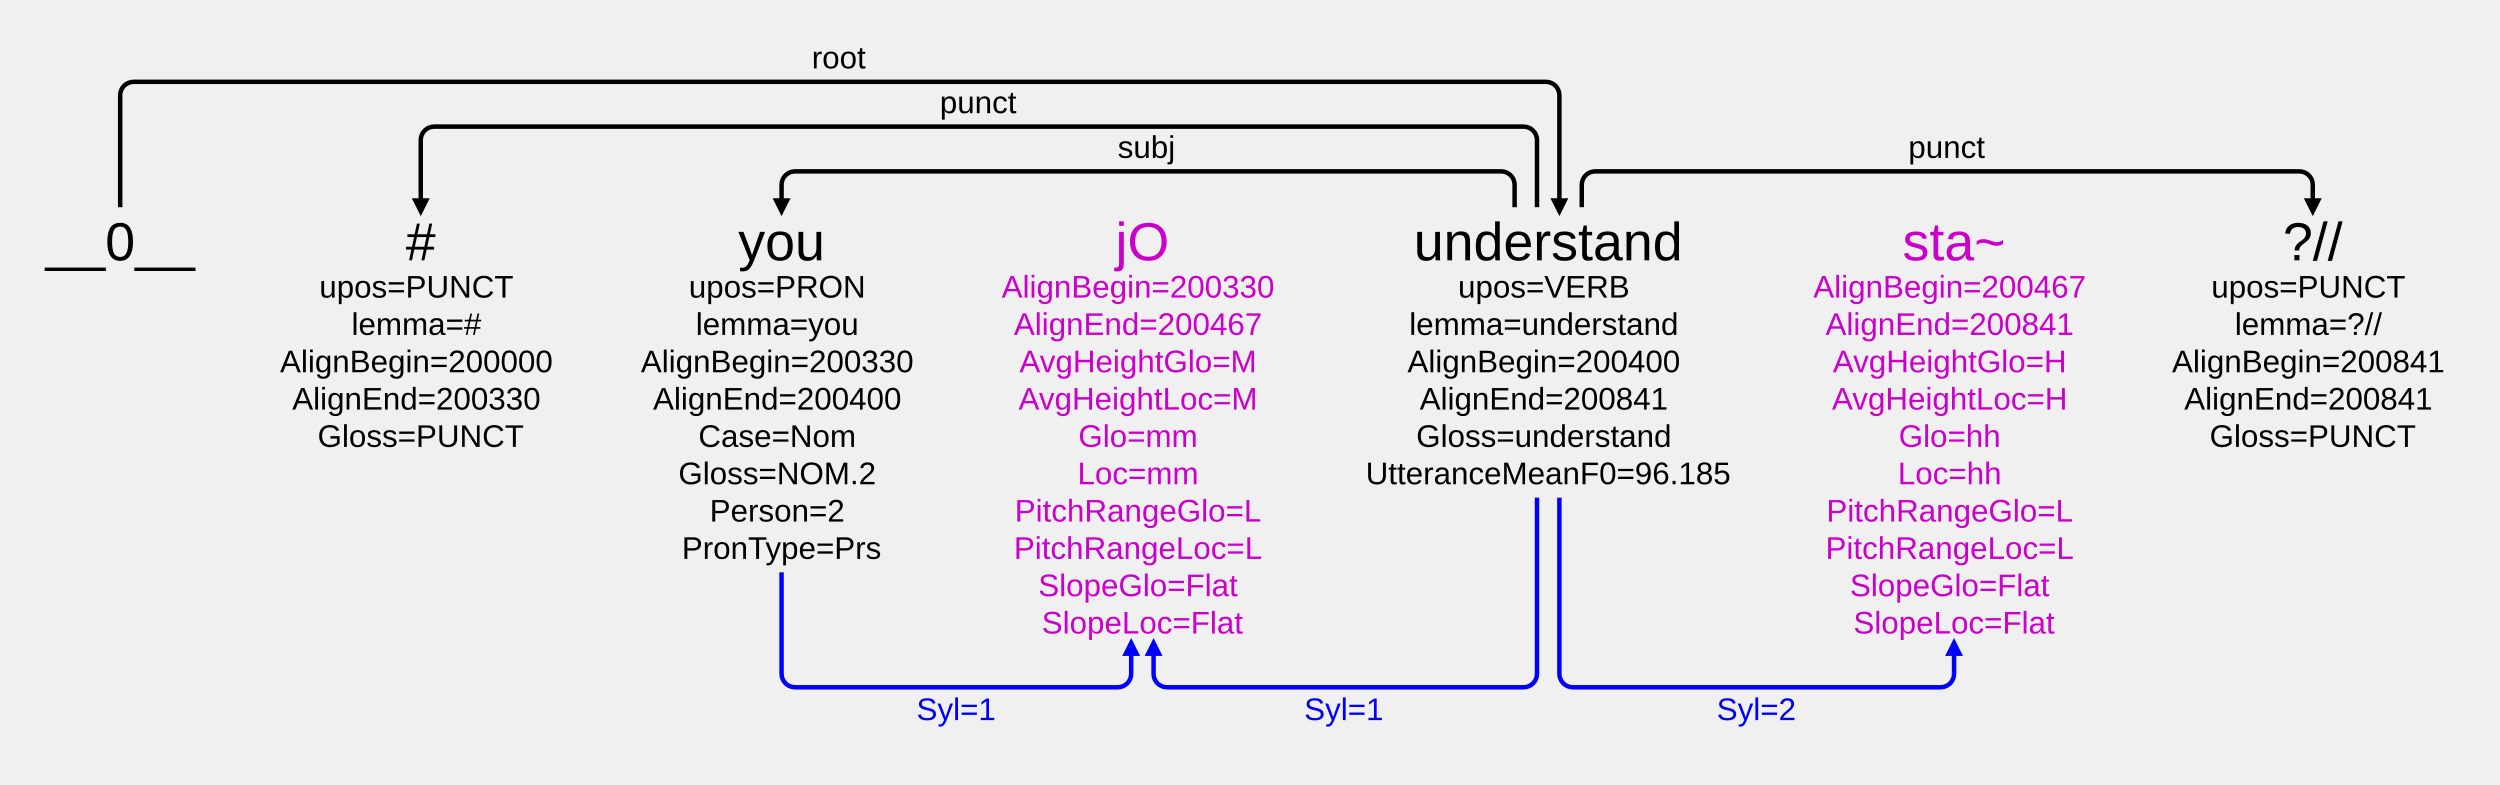
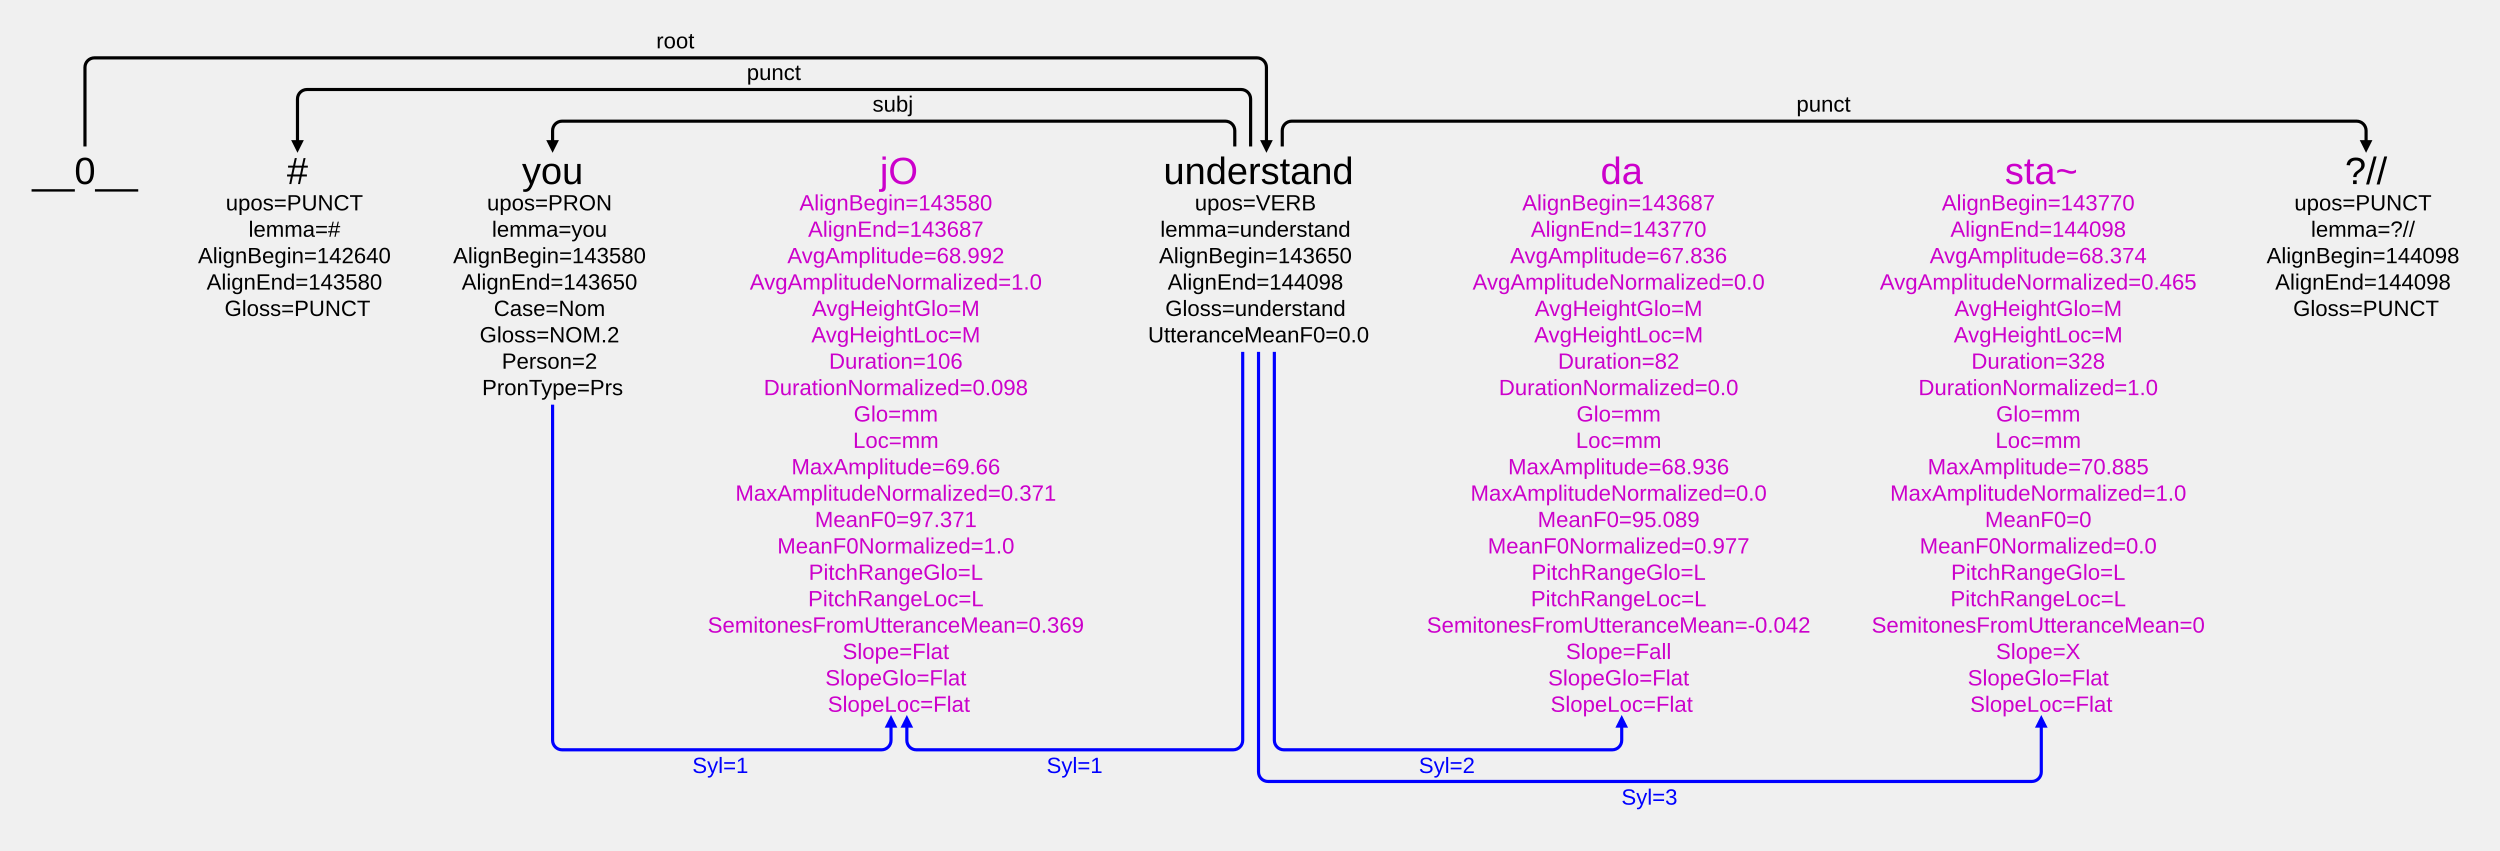
- <svg xmlns="http://www.w3.org/2000/svg" width="1116.798" height="350.66">
-   <rect x="0" y="0" width="1116.798" height="350.66" style="fill:white;fill-opacity:0;" />
+ <svg xmlns="http://www.w3.org/2000/svg" width="1579.594" height="537.398">
+   <rect x="0" y="0" width="1579.594" height="537.398" style="fill:white;fill-opacity:0;" />
  <g transform="translate(0,119.3672) scale(2,2)">
    <text id="word__N_0" x="26.843" y="-14.406" font-style="normal" font-weight="normal" fill="black" font-size="12" font-family="Arial" text-anchor="middle" text-align="center">
      <tspan x="26.843" dy="12.863">__0__</tspan>
    </text>
    <text id="word__N_1" x="93.981" y="-14.406" font-style="normal" font-weight="normal" fill="black" font-size="12" font-family="Arial" text-anchor="middle" text-align="center">
      <tspan x="93.981" dy="12.863">#</tspan>
    </text>
    <text id="subword__N_1" x="93.981" y="-1.543" fill="black" font-size="7" font-family="Arial" text-anchor="middle" text-align="center">
      <tspan x="93.981" dy="8.337">upos=PUNCT</tspan>
      <tspan x="93.981" dy="8.337">lemma=#</tspan>
-       <tspan x="93.981" dy="8.337">AlignBegin=200000</tspan>
-       <tspan x="93.981" dy="8.337">AlignEnd=200330</tspan>
+       <tspan x="93.981" dy="8.337">AlignBegin=142640</tspan>
+       <tspan x="93.981" dy="8.337">AlignEnd=143580</tspan>
      <tspan x="93.981" dy="8.337">Gloss=PUNCT</tspan>
    </text>
    <text id="word__N_2" x="174.571" y="-14.406" font-style="normal" font-weight="normal" fill="black" font-size="12" font-family="Arial" text-anchor="middle" text-align="center">
      <tspan x="174.571" dy="12.863">you</tspan>
    </text>
    <text id="subword__N_2" x="174.571" y="-1.543" fill="black" font-size="7" font-family="Arial" text-anchor="middle" text-align="center">
      <tspan x="174.571" dy="8.337">upos=PRON</tspan>
      <tspan x="174.571" dy="8.337">lemma=you</tspan>
-       <tspan x="174.571" dy="8.337">AlignBegin=200330</tspan>
-       <tspan x="174.571" dy="8.337">AlignEnd=200400</tspan>
+       <tspan x="174.571" dy="8.337">AlignBegin=143580</tspan>
+       <tspan x="174.571" dy="8.337">AlignEnd=143650</tspan>
      <tspan x="174.571" dy="8.337">Case=Nom</tspan>
      <tspan x="174.571" dy="8.337">Gloss=NOM.2</tspan>
      <tspan x="174.571" dy="8.337">Person=2</tspan>
      <tspan x="174.571" dy="8.337">PronType=Prs</tspan>
    </text>
-     <text id="word__N_3" x="255.161" y="-14.406" font-style="normal" font-weight="normal" fill="#cc00cb" font-size="12" font-family="Arial" text-anchor="middle" text-align="center">
-       <tspan x="255.161" dy="12.863">jO</tspan>
+     <text id="word__N_3" x="283.989" y="-14.406" font-style="normal" font-weight="normal" fill="#cc00cb" font-size="12" font-family="Arial" text-anchor="middle" text-align="center">
+       <tspan x="283.989" dy="12.863">jO</tspan>
    </text>
-     <text id="subword__N_3" x="255.161" y="-1.543" fill="#cc00cb" font-size="7" font-family="Arial" text-anchor="middle" text-align="center">
-       <tspan x="255.161" dy="8.337">AlignBegin=200330</tspan>
-       <tspan x="255.161" dy="8.337">AlignEnd=200467</tspan>
-       <tspan x="255.161" dy="8.337">AvgHeightGlo=M</tspan>
-       <tspan x="255.161" dy="8.337">AvgHeightLoc=M</tspan>
-       <tspan x="255.161" dy="8.337">Glo=mm</tspan>
-       <tspan x="255.161" dy="8.337">Loc=mm</tspan>
-       <tspan x="255.161" dy="8.337">PitchRangeGlo=L</tspan>
-       <tspan x="255.161" dy="8.337">PitchRangeLoc=L</tspan>
-       <tspan x="255.161" dy="8.337">SlopeGlo=Flat</tspan>
-       <tspan x="255.161" dy="8.337">SlopeLoc=Flat</tspan>
+     <text id="subword__N_3" x="283.989" y="-1.543" fill="#cc00cb" font-size="7" font-family="Arial" text-anchor="middle" text-align="center">
+       <tspan x="283.989" dy="8.337">AlignBegin=143580</tspan>
+       <tspan x="283.989" dy="8.337">AlignEnd=143687</tspan>
+       <tspan x="283.989" dy="8.337">AvgAmplitude=68.992</tspan>
+       <tspan x="283.989" dy="8.337">AvgAmplitudeNormalized=1.0</tspan>
+       <tspan x="283.989" dy="8.337">AvgHeightGlo=M</tspan>
+       <tspan x="283.989" dy="8.337">AvgHeightLoc=M</tspan>
+       <tspan x="283.989" dy="8.337">Duration=106</tspan>
+       <tspan x="283.989" dy="8.337">DurationNormalized=0.098</tspan>
+       <tspan x="283.989" dy="8.337">Glo=mm</tspan>
+       <tspan x="283.989" dy="8.337">Loc=mm</tspan>
+       <tspan x="283.989" dy="8.337">MaxAmplitude=69.66</tspan>
+       <tspan x="283.989" dy="8.337">MaxAmplitudeNormalized=0.371</tspan>
+       <tspan x="283.989" dy="8.337">MeanF0=97.371</tspan>
+       <tspan x="283.989" dy="8.337">MeanF0Normalized=1.0</tspan>
+       <tspan x="283.989" dy="8.337">PitchRangeGlo=L</tspan>
+       <tspan x="283.989" dy="8.337">PitchRangeLoc=L</tspan>
+       <tspan x="283.989" dy="8.337">SemitonesFromUtteranceMean=0.369</tspan>
+       <tspan x="283.989" dy="8.337">Slope=Flat</tspan>
+       <tspan x="283.989" dy="8.337">SlopeGlo=Flat</tspan>
+       <tspan x="283.989" dy="8.337">SlopeLoc=Flat</tspan>
    </text>
-     <text id="word__N_4" x="345.804" y="-14.406" font-style="normal" font-weight="normal" fill="black" font-size="12" font-family="Arial" text-anchor="middle" text-align="center">
-       <tspan x="345.804" dy="12.863">understand</tspan>
+     <text id="word__N_4" x="397.591" y="-14.406" font-style="normal" font-weight="normal" fill="black" font-size="12" font-family="Arial" text-anchor="middle" text-align="center">
+       <tspan x="397.591" dy="12.863">understand</tspan>
    </text>
-     <text id="subword__N_4" x="345.804" y="-1.543" fill="black" font-size="7" font-family="Arial" text-anchor="middle" text-align="center">
-       <tspan x="345.804" dy="8.337">upos=VERB</tspan>
-       <tspan x="345.804" dy="8.337">lemma=understand</tspan>
-       <tspan x="345.804" dy="8.337">AlignBegin=200400</tspan>
-       <tspan x="345.804" dy="8.337">AlignEnd=200841</tspan>
-       <tspan x="345.804" dy="8.337">Gloss=understand</tspan>
-       <tspan x="345.804" dy="8.337">UtteranceMeanF0=96.185</tspan>
+     <text id="subword__N_4" x="397.591" y="-1.543" fill="black" font-size="7" font-family="Arial" text-anchor="middle" text-align="center">
+       <tspan x="397.591" dy="8.337">upos=VERB</tspan>
+       <tspan x="397.591" dy="8.337">lemma=understand</tspan>
+       <tspan x="397.591" dy="8.337">AlignBegin=143650</tspan>
+       <tspan x="397.591" dy="8.337">AlignEnd=144098</tspan>
+       <tspan x="397.591" dy="8.337">Gloss=understand</tspan>
+       <tspan x="397.591" dy="8.337">UtteranceMeanF0=0.0</tspan>
    </text>
-     <text id="word__N_5" x="436.455" y="-14.406" font-style="normal" font-weight="normal" fill="#cc00cb" font-size="12" font-family="Arial" text-anchor="middle" text-align="center">
-       <tspan x="436.455" dy="12.863">sta~</tspan>
+     <text id="word__N_5" x="512.329" y="-14.406" font-style="normal" font-weight="normal" fill="#cc00cb" font-size="12" font-family="Arial" text-anchor="middle" text-align="center">
+       <tspan x="512.329" dy="12.863">da</tspan>
    </text>
-     <text id="subword__N_5" x="436.455" y="-1.543" fill="#cc00cb" font-size="7" font-family="Arial" text-anchor="middle" text-align="center">
-       <tspan x="436.455" dy="8.337">AlignBegin=200467</tspan>
-       <tspan x="436.455" dy="8.337">AlignEnd=200841</tspan>
-       <tspan x="436.455" dy="8.337">AvgHeightGlo=H</tspan>
-       <tspan x="436.455" dy="8.337">AvgHeightLoc=H</tspan>
-       <tspan x="436.455" dy="8.337">Glo=hh</tspan>
-       <tspan x="436.455" dy="8.337">Loc=hh</tspan>
-       <tspan x="436.455" dy="8.337">PitchRangeGlo=L</tspan>
-       <tspan x="436.455" dy="8.337">PitchRangeLoc=L</tspan>
-       <tspan x="436.455" dy="8.337">SlopeGlo=Flat</tspan>
-       <tspan x="436.455" dy="8.337">SlopeLoc=Flat</tspan>
+     <text id="subword__N_5" x="512.329" y="-1.543" fill="#cc00cb" font-size="7" font-family="Arial" text-anchor="middle" text-align="center">
+       <tspan x="512.329" dy="8.337">AlignBegin=143687</tspan>
+       <tspan x="512.329" dy="8.337">AlignEnd=143770</tspan>
+       <tspan x="512.329" dy="8.337">AvgAmplitude=67.836</tspan>
+       <tspan x="512.329" dy="8.337">AvgAmplitudeNormalized=0.0</tspan>
+       <tspan x="512.329" dy="8.337">AvgHeightGlo=M</tspan>
+       <tspan x="512.329" dy="8.337">AvgHeightLoc=M</tspan>
+       <tspan x="512.329" dy="8.337">Duration=82</tspan>
+       <tspan x="512.329" dy="8.337">DurationNormalized=0.0</tspan>
+       <tspan x="512.329" dy="8.337">Glo=mm</tspan>
+       <tspan x="512.329" dy="8.337">Loc=mm</tspan>
+       <tspan x="512.329" dy="8.337">MaxAmplitude=68.936</tspan>
+       <tspan x="512.329" dy="8.337">MaxAmplitudeNormalized=0.0</tspan>
+       <tspan x="512.329" dy="8.337">MeanF0=95.089</tspan>
+       <tspan x="512.329" dy="8.337">MeanF0Normalized=0.977</tspan>
+       <tspan x="512.329" dy="8.337">PitchRangeGlo=L</tspan>
+       <tspan x="512.329" dy="8.337">PitchRangeLoc=L</tspan>
+       <tspan x="512.329" dy="8.337">SemitonesFromUtteranceMean=-0.042</tspan>
+       <tspan x="512.329" dy="8.337">Slope=Fall</tspan>
+       <tspan x="512.329" dy="8.337">SlopeGlo=Flat</tspan>
+       <tspan x="512.329" dy="8.337">SlopeLoc=Flat</tspan>
    </text>
-     <text id="word__N_6" x="516.579" y="-14.406" font-style="normal" font-weight="normal" fill="black" font-size="12" font-family="Arial" text-anchor="middle" text-align="center">
-       <tspan x="516.579" dy="12.863">?//</tspan>
+     <text id="word__N_6" x="644.883" y="-14.406" font-style="normal" font-weight="normal" fill="#cc00cb" font-size="12" font-family="Arial" text-anchor="middle" text-align="center">
+       <tspan x="644.883" dy="12.863">sta~</tspan>
    </text>
-     <text id="subword__N_6" x="516.579" y="-1.543" fill="black" font-size="7" font-family="Arial" text-anchor="middle" text-align="center">
-       <tspan x="516.579" dy="8.337">upos=PUNCT</tspan>
-       <tspan x="516.579" dy="8.337">lemma=?//</tspan>
-       <tspan x="516.579" dy="8.337">AlignBegin=200841</tspan>
-       <tspan x="516.579" dy="8.337">AlignEnd=200841</tspan>
-       <tspan x="516.579" dy="8.337">Gloss=PUNCT</tspan>
+     <text id="subword__N_6" x="644.883" y="-1.543" fill="#cc00cb" font-size="7" font-family="Arial" text-anchor="middle" text-align="center">
+       <tspan x="644.883" dy="8.337">AlignBegin=143770</tspan>
+       <tspan x="644.883" dy="8.337">AlignEnd=144098</tspan>
+       <tspan x="644.883" dy="8.337">AvgAmplitude=68.374</tspan>
+       <tspan x="644.883" dy="8.337">AvgAmplitudeNormalized=0.465</tspan>
+       <tspan x="644.883" dy="8.337">AvgHeightGlo=M</tspan>
+       <tspan x="644.883" dy="8.337">AvgHeightLoc=M</tspan>
+       <tspan x="644.883" dy="8.337">Duration=328</tspan>
+       <tspan x="644.883" dy="8.337">DurationNormalized=1.0</tspan>
+       <tspan x="644.883" dy="8.337">Glo=mm</tspan>
+       <tspan x="644.883" dy="8.337">Loc=mm</tspan>
+       <tspan x="644.883" dy="8.337">MaxAmplitude=70.885</tspan>
+       <tspan x="644.883" dy="8.337">MaxAmplitudeNormalized=1.0</tspan>
+       <tspan x="644.883" dy="8.337">MeanF0=0</tspan>
+       <tspan x="644.883" dy="8.337">MeanF0Normalized=0.0</tspan>
+       <tspan x="644.883" dy="8.337">PitchRangeGlo=L</tspan>
+       <tspan x="644.883" dy="8.337">PitchRangeLoc=L</tspan>
+       <tspan x="644.883" dy="8.337">SemitonesFromUtteranceMean=0</tspan>
+       <tspan x="644.883" dy="8.337">Slope=X</tspan>
+       <tspan x="644.883" dy="8.337">SlopeGlo=Flat</tspan>
+       <tspan x="644.883" dy="8.337">SlopeLoc=Flat</tspan>
+     </text>
+     <text id="word__N_7" x="747.488" y="-14.406" font-style="normal" font-weight="normal" fill="black" font-size="12" font-family="Arial" text-anchor="middle" text-align="center">
+       <tspan x="747.488" dy="12.863">?//</tspan>
+     </text>
+     <text id="subword__N_7" x="747.488" y="-1.543" fill="black" font-size="7" font-family="Arial" text-anchor="middle" text-align="center">
+       <tspan x="747.488" dy="8.337">upos=PUNCT</tspan>
+       <tspan x="747.488" dy="8.337">lemma=?//</tspan>
+       <tspan x="747.488" dy="8.337">AlignBegin=144098</tspan>
+       <tspan x="747.488" dy="8.337">AlignEnd=144098</tspan>
+       <tspan x="747.488" dy="8.337">Gloss=PUNCT</tspan>
    </text>
    <marker id="markerendword_3" markerWidth="5" markerHeight="5" markerUnits="userSpaceOnUse" orient="auto" refX="2" refY="2">
      <path d="M0,0 l4,2 l-4,2 z" style="fill:black;" />
    </marker>
-     <text id="label__N_4__N_2__subj" x="256.071" y="-24.406" style="fill:black;font-size:7px;font-family:Arial;text-anchor:middle;text-align:center">subj</text>
-     <path style="marker-end:url(#markerendword_3);" stroke="black" fill="none" d="M 338.304,-13.406 338.304,-18.406 A 3 3 0 0 0 335.304,-21.406 L 177.571,-21.406 A 3 3 0 0 0 174.571,-18.406 L 174.571,-13.406" />
-     <marker id="markerendword_6" markerWidth="5" markerHeight="5" markerUnits="userSpaceOnUse" orient="auto" refX="2" refY="2">
-       <path d="M0,0 l4,2 l-4,2 z" style="fill:black;" />
-     </marker>
-     <text id="label__N_4__N_6__punct" x="434.804" y="-24.406" style="fill:black;font-size:7px;font-family:Arial;text-anchor:middle;text-align:center">punct</text>
-     <path style="marker-end:url(#markerendword_6);" stroke="black" fill="none" d="M 353.304,-13.406 353.304,-18.406 A 3 3 0 0 1 356.304,-21.406 L 513.579,-21.406 A 3 3 0 0 1 516.579,-18.406 L 516.579,-13.406" />
+     <text id="label__N_4__N_2__subj" x="282.071" y="-24.406" style="fill:black;font-size:7px;font-family:Arial;text-anchor:middle;text-align:center">subj</text>
+     <path style="marker-end:url(#markerendword_3);" stroke="black" fill="none" d="M 390.091,-13.406 390.091,-18.406 A 3 3 0 0 0 387.091,-21.406 L 177.571,-21.406 A 3 3 0 0 0 174.571,-18.406 L 174.571,-13.406" />
    <marker id="markerendword_2" markerWidth="5" markerHeight="5" markerUnits="userSpaceOnUse" orient="auto" refX="2" refY="2">
      <path d="M0,0 l4,2 l-4,2 z" style="fill:black;" />
    </marker>
-     <text id="label__N_4__N_1__punct" x="218.481" y="-34.406" style="fill:black;font-size:7px;font-family:Arial;text-anchor:middle;text-align:center">punct</text>
-     <path style="marker-end:url(#markerendword_2);" stroke="black" fill="none" d="M 343.304,-13.406 343.304,-28.406 A 3 3 0 0 0 340.304,-31.406 L 96.981,-31.406 A 3 3 0 0 0 93.981,-28.406 L 93.981,-13.406" />
+     <text id="label__N_4__N_1__punct" x="244.481" y="-34.406" style="fill:black;font-size:7px;font-family:Arial;text-anchor:middle;text-align:center">punct</text>
+     <path style="marker-end:url(#markerendword_2);" stroke="black" fill="none" d="M 395.091,-13.406 395.091,-28.406 A 3 3 0 0 0 392.091,-31.406 L 96.981,-31.406 A 3 3 0 0 0 93.981,-28.406 L 93.981,-13.406" />
+     <marker id="markerendword_7" markerWidth="5" markerHeight="5" markerUnits="userSpaceOnUse" orient="auto" refX="2" refY="2">
+       <path d="M0,0 l4,2 l-4,2 z" style="fill:black;" />
+     </marker>
+     <text id="label__N_4__N_7__punct" x="576.091" y="-24.406" style="fill:black;font-size:7px;font-family:Arial;text-anchor:middle;text-align:center">punct</text>
+     <path style="marker-end:url(#markerendword_7);" stroke="black" fill="none" d="M 405.091,-13.406 405.091,-18.406 A 3 3 0 0 1 408.091,-21.406 L 744.488,-21.406 A 3 3 0 0 1 747.488,-18.406 L 747.488,-13.406" />
    <marker id="markerendword_0" markerWidth="5" markerHeight="5" markerUnits="userSpaceOnUse" orient="auto" refX="2" refY="2">
      <path d="M0,0 l4,2 l-4,2 z" style="fill:black;" />
    </marker>
-     <text id="label__N_0__N_4__root" x="187.343" y="-44.406" style="fill:black;font-size:7px;font-family:Arial;text-anchor:middle;text-align:center">root</text>
-     <path style="marker-end:url(#markerendword_0);" stroke="black" fill="none" d="M 26.843,-13.406 26.843,-38.406 A 3 3 0 0 1 29.843,-41.406 L 345.304,-41.406 A 3 3 0 0 1 348.304,-38.406 L 348.304,-13.406" />
+     <text id="label__N_0__N_4__root" x="213.343" y="-44.406" style="fill:black;font-size:7px;font-family:Arial;text-anchor:middle;text-align:center">root</text>
+     <path style="marker-end:url(#markerendword_0);" stroke="black" fill="none" d="M 26.843,-13.406 26.843,-38.406 A 3 3 0 0 1 29.843,-41.406 L 397.091,-41.406 A 3 3 0 0 1 400.091,-38.406 L 400.091,-13.406" />
    <marker id="markerendgroup_1" markerWidth="5" markerHeight="5" markerUnits="userSpaceOnUse" orient="auto" refX="2" refY="2">
      <path d="M0,0 l4,2 l-4,2 z" style="fill:blue;" />
    </marker>
-     <text id="label__N_2__N_3__Syl=1" x="213.571" y="101.163" style="fill:blue;font-size:7px;font-family:Arial;text-anchor:middle;text-align:center">Syl=1</text>
-     <path style="marker-end:url(#markerendgroup_1);" stroke="blue" fill="none" d="M 174.571,68.152 174.571,90.826 A 3 3 0 0 0 177.571,93.826 L 249.661,93.826 A 3 3 0 0 0 252.661,90.826 L 252.661,84.826" />
+     <text id="label__N_2__N_3__Syl=1" x="227.571" y="184.532" style="fill:blue;font-size:7px;font-family:Arial;text-anchor:middle;text-align:center">Syl=1</text>
+     <path style="marker-end:url(#markerendgroup_1);" stroke="blue" fill="none" d="M 174.571,68.152 174.571,174.195 A 3 3 0 0 0 177.571,177.195 L 278.489,177.195 A 3 3 0 0 0 281.489,174.195 L 281.489,168.195" />
    <marker id="markerendgroup_4" markerWidth="5" markerHeight="5" markerUnits="userSpaceOnUse" orient="auto" refX="2" refY="2">
      <path d="M0,0 l4,2 l-4,2 z" style="fill:blue;" />
    </marker>
-     <text id="label__N_4__N_3__Syl=1" x="300.161" y="101.163" style="fill:blue;font-size:7px;font-family:Arial;text-anchor:middle;text-align:center">Syl=1</text>
-     <path style="marker-end:url(#markerendgroup_4);" stroke="blue" fill="none" d="M 343.304,51.479 343.304,90.826 A 3 3 0 0 1 340.304,93.826 L 260.661,93.826 A 3 3 0 0 1 257.661,90.826 L 257.661,84.826" />
+     <text id="label__N_4__N_3__Syl=1" x="339.489" y="184.532" style="fill:blue;font-size:7px;font-family:Arial;text-anchor:middle;text-align:center">Syl=1</text>
+     <path style="marker-end:url(#markerendgroup_4);" stroke="blue" fill="none" d="M 392.591,51.479 392.591,174.195 A 3 3 0 0 1 389.591,177.195 L 289.489,177.195 A 3 3 0 0 1 286.489,174.195 L 286.489,168.195" />
    <marker id="markerendgroup_5" markerWidth="5" markerHeight="5" markerUnits="userSpaceOnUse" orient="auto" refX="2" refY="2">
      <path d="M0,0 l4,2 l-4,2 z" style="fill:blue;" />
    </marker>
-     <text id="label__N_4__N_5__Syl=2" x="392.304" y="101.163" style="fill:blue;font-size:7px;font-family:Arial;text-anchor:middle;text-align:center">Syl=2</text>
-     <path style="marker-end:url(#markerendgroup_5);" stroke="blue" fill="none" d="M 348.304,51.479 348.304,90.826 A 3 3 0 0 0 351.304,93.826 L 433.455,93.826 A 3 3 0 0 0 436.455,90.826 L 436.455,84.826" />
+     <text id="label__N_4__N_5__Syl=2" x="457.091" y="184.532" style="fill:blue;font-size:7px;font-family:Arial;text-anchor:middle;text-align:center">Syl=2</text>
+     <path style="marker-end:url(#markerendgroup_5);" stroke="blue" fill="none" d="M 402.591,51.479 402.591,174.195 A 3 3 0 0 0 405.591,177.195 L 509.329,177.195 A 3 3 0 0 0 512.329,174.195 L 512.329,168.195" />
+     <marker id="markerendgroup_6" markerWidth="5" markerHeight="5" markerUnits="userSpaceOnUse" orient="auto" refX="2" refY="2">
+       <path d="M0,0 l4,2 l-4,2 z" style="fill:blue;" />
+     </marker>
+     <text id="label__N_4__N_6__Syl=3" x="521.091" y="194.532" style="fill:blue;font-size:7px;font-family:Arial;text-anchor:middle;text-align:center">Syl=3</text>
+     <path style="marker-end:url(#markerendgroup_6);" stroke="blue" fill="none" d="M 397.591,51.479 397.591,184.195 A 3 3 0 0 0 400.591,187.195 L 641.883,187.195 A 3 3 0 0 0 644.883,184.195 L 644.883,168.195" />
  </g>
</svg>
